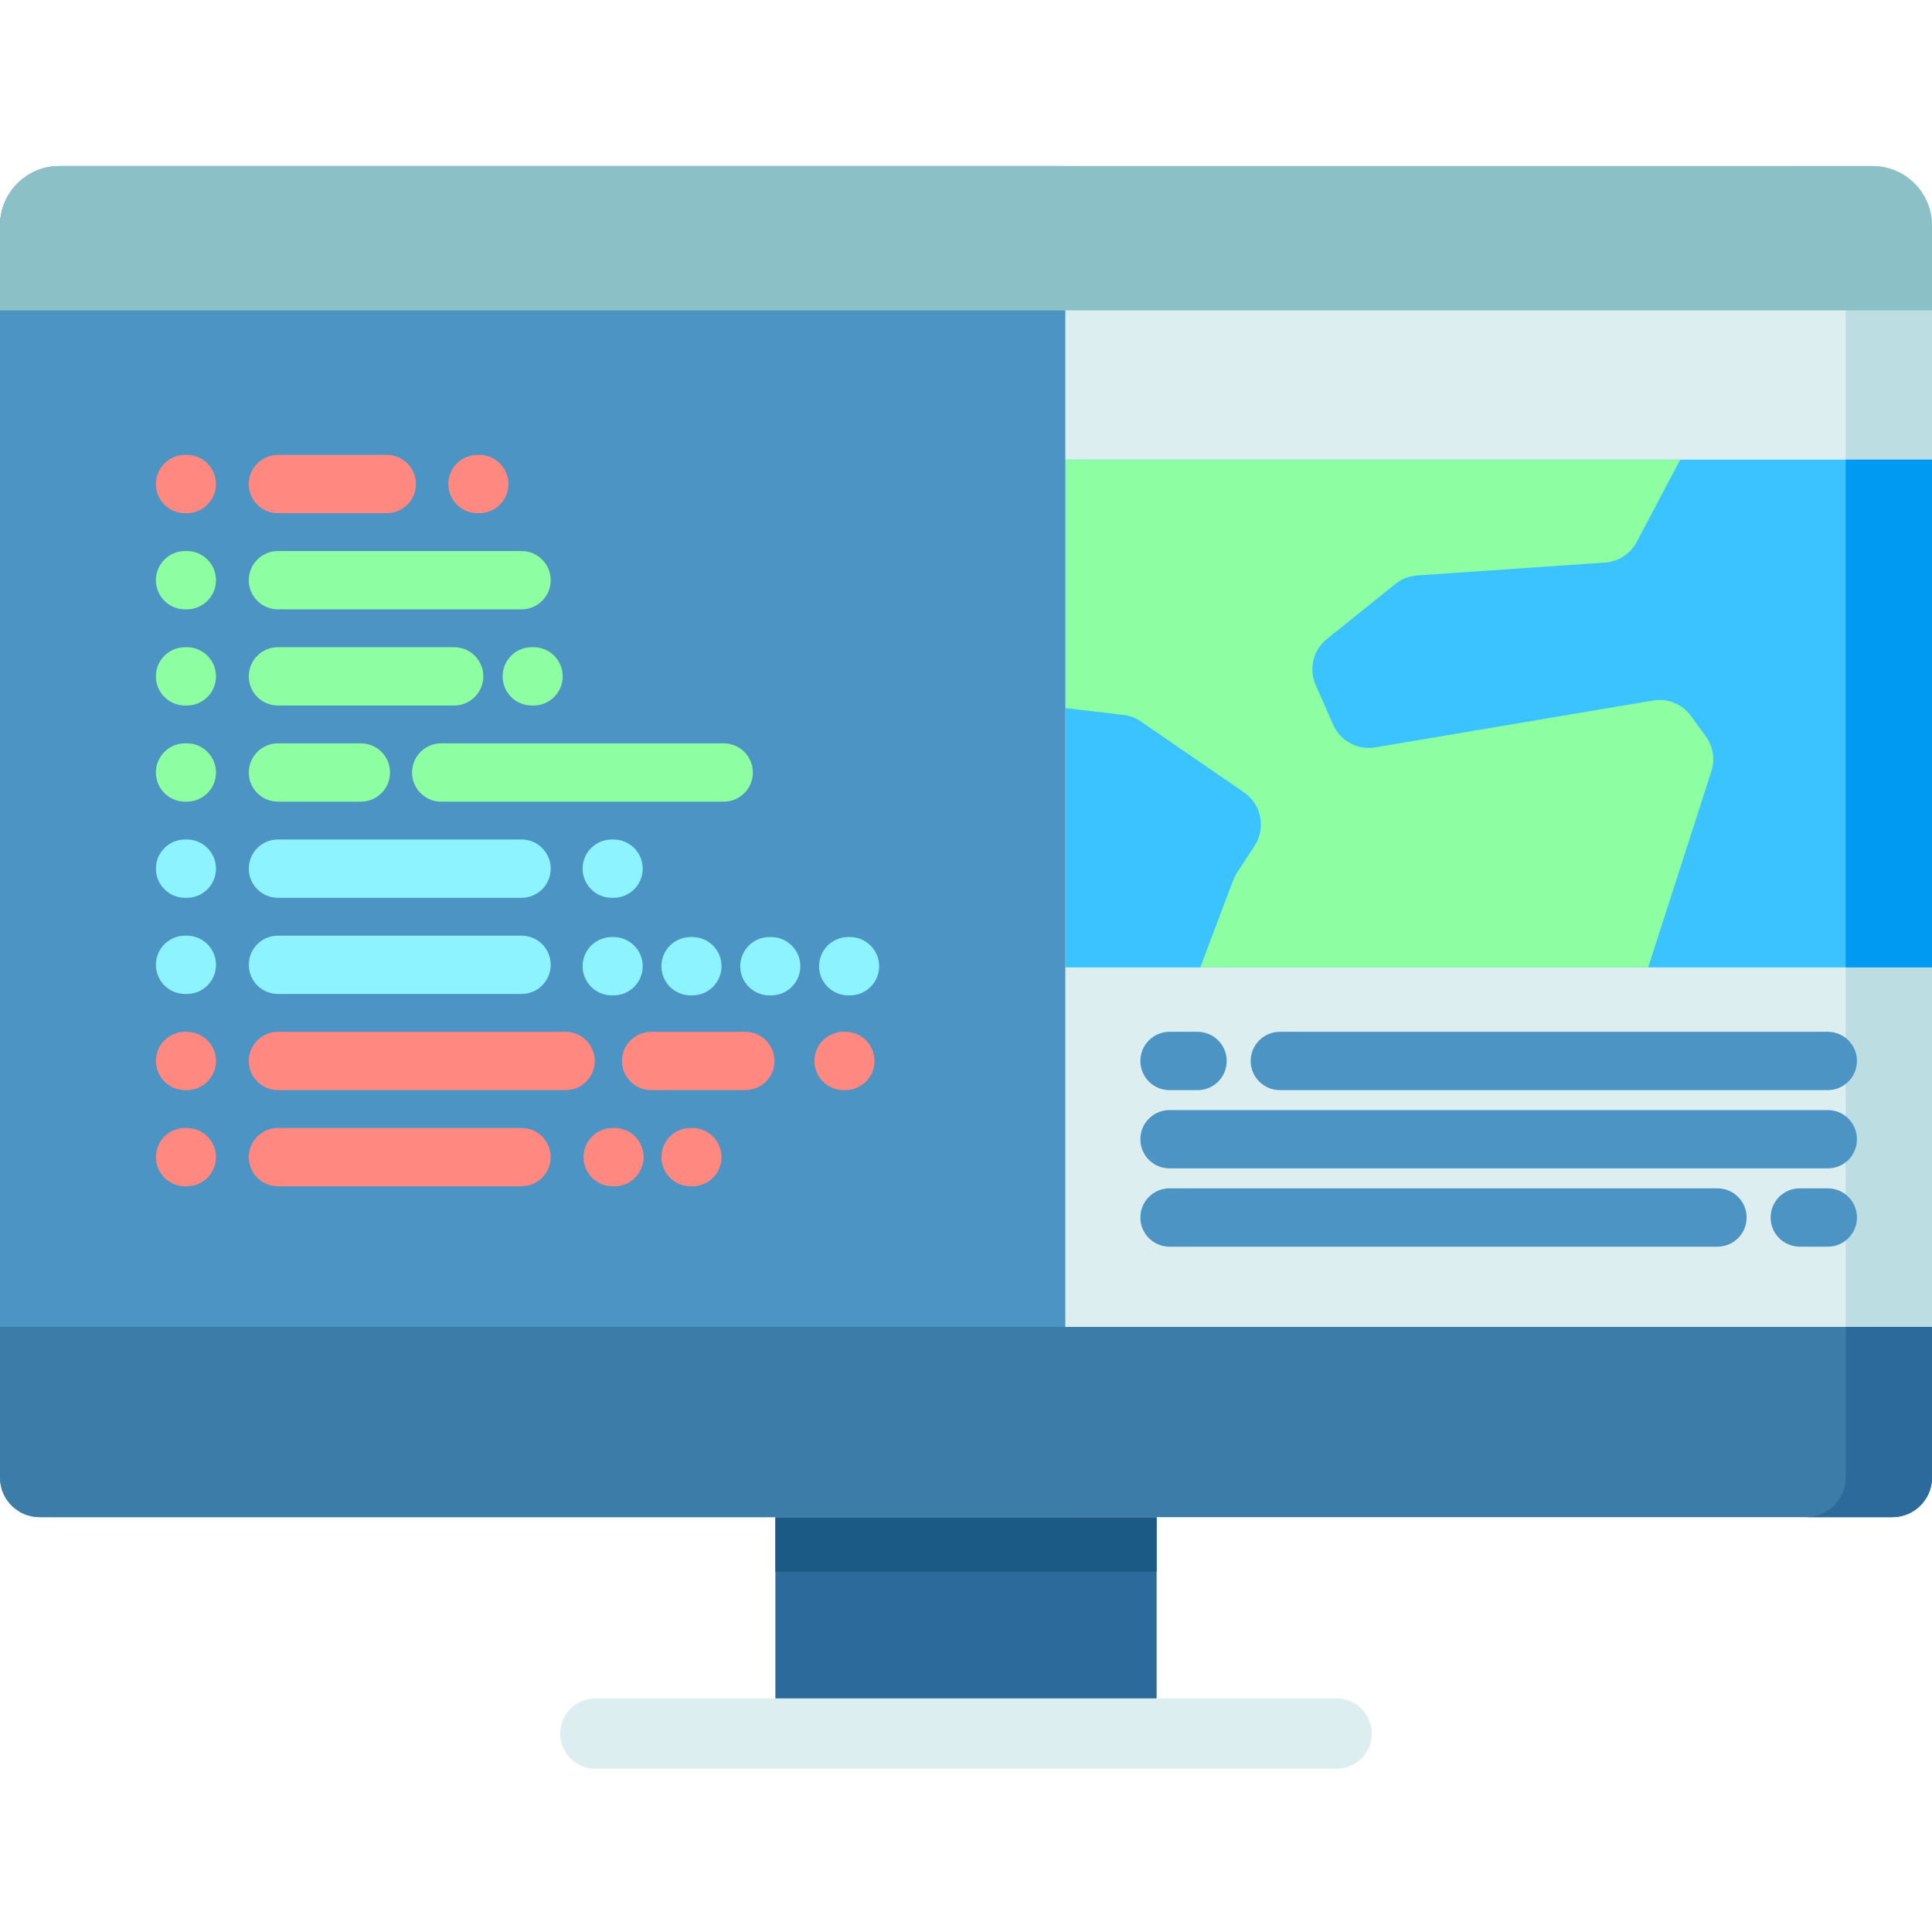
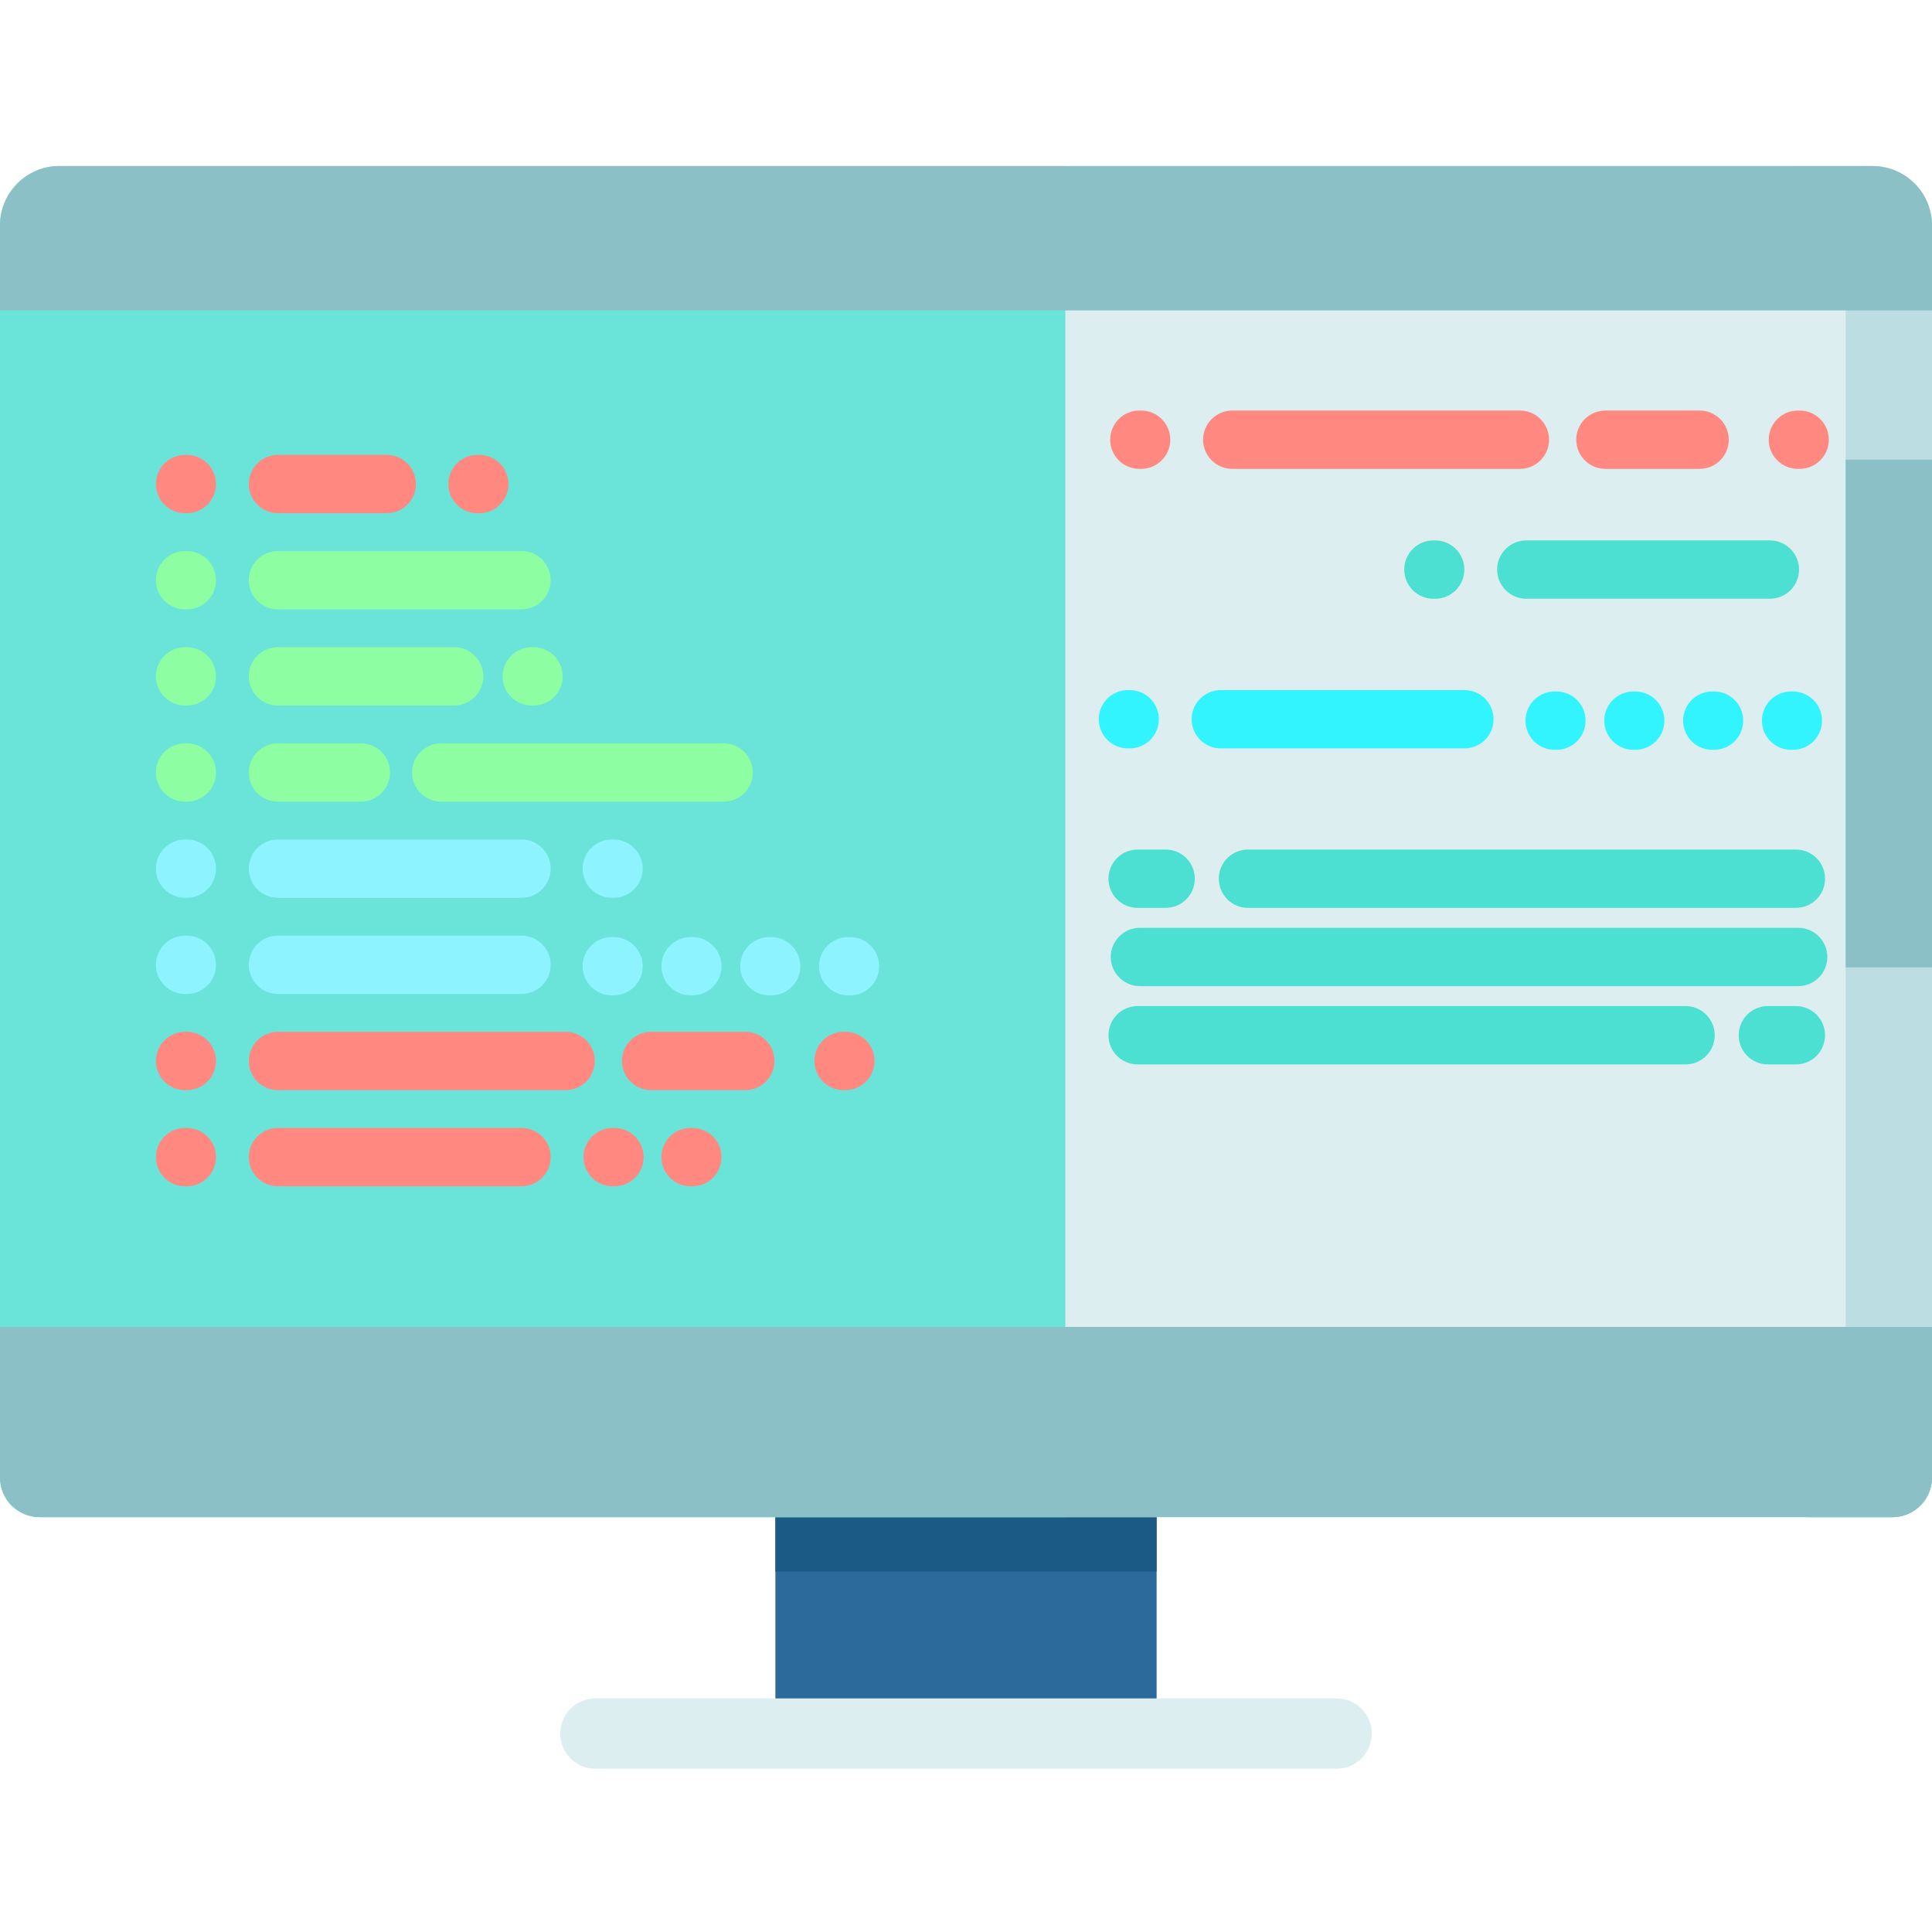
- <svg xmlns="http://www.w3.org/2000/svg" height="512pt" viewBox="0 -44 512 512" width="512pt">
-   <path d="m205.484 355.094h101.031v55.863h-101.031zm0 0" fill="#2c6a9b" />
-   <path d="m205.488 355.094h101.023v17.387h-101.023zm0 0" fill="#1a5a84" />
-   <path d="m354.215 424.727h-196.43c-5.145 0-9.316-4.172-9.316-9.316 0-5.145 4.172-9.312 9.316-9.312h196.43c5.145 0 9.312 4.168 9.312 9.312 0 5.145-4.168 9.316-9.312 9.316zm0 0" fill="#dceeef" />
-   <path d="m512 15.762v331.793c0 5.809-4.707 10.508-10.52 10.508h-490.961c-5.812 0-10.52-4.699-10.52-10.508v-331.793c0-8.703 7.066-15.762 15.773-15.762h480.453c8.715 0 15.773 7.059 15.773 15.762zm0 0" fill="#dceeef" />
-   <path d="m512 15.762v331.789c0 5.816-4.707 10.512-10.512 10.512h-22.875c5.805 0 10.512-4.695 10.512-10.512v-331.789c0-8.699-7.059-15.758-15.77-15.758h22.875c8.711 0 15.77 7.059 15.77 15.758zm0 0" fill="#bcdde2" />
-   <path d="m282.32 77.812h229.68v134.551h-229.68zm0 0" fill="#3bc3ff" />
-   <path d="m489.125 77.812h22.875v134.551h-22.875zm0 0" fill="#009af2" />
-   <path d="m452.062 151.16c1.938 2.66 2.484 6.086 1.477 9.219l-14.188 44.02-2.574 7.965h-118.688l8.719-23.09c.266-.695.602-1.363 1.008-1.988l4.676-7.164c3.055-4.684 1.812-10.945-2.793-14.113l-27.336-18.805c-1.375-.945-2.965-1.543-4.625-1.742l-15.418-1.82v-65.832h162.965l-11.535 21.812c-1.668 3.148-4.844 5.215-8.402 5.461l-49.809 3.422c-2.098.145-4.102.93-5.742 2.246l-18.152 14.578c-3.637 2.918-4.859 7.914-2.98 12.184l4.641 10.539c1.898 4.316 6.492 6.793 11.141 6.008l73.633-12.418c3.852-.652 7.742.938 10.043 4.098zm0 0" fill="#8dffa2" />
-   <path d="m282.32 0v358.062h-271.801c-5.812 0-10.52-4.699-10.52-10.508v-331.793c0-8.703 7.066-15.762 15.773-15.762zm0 0" fill="#4c94c3" />
-   <path d="m512 15.762v22.5h-512v-22.5c0-8.703 7.066-15.762 15.773-15.762h480.453c8.715 0 15.773 7.059 15.773 15.762zm0 0" fill="#8bc1c6" />
-   <path d="m512 307.648v39.902c0 5.816-4.707 10.512-10.512 10.512h-490.977c-5.805 0-10.512-4.695-10.512-10.512v-39.902zm0 0" fill="#3b7ca8" />
-   <path d="m512 307.648v39.902c0 5.816-4.707 10.512-10.512 10.512h-22.875c5.805 0 10.512-4.695 10.512-10.512v-39.902zm0 0" fill="#2c6a9b" />
-   <path d="m49.512 92.004h-.473c-4.266 0-7.723-3.461-7.723-7.727s3.457-7.727 7.723-7.727h.473c4.27 0 7.727 3.461 7.727 7.727s-3.457 7.727-7.727 7.727zm0 0" fill="#ff8980" />
-   <path d="m102.504 92.004h-28.848c-4.266 0-7.723-3.461-7.723-7.727s3.457-7.727 7.723-7.727h28.848c4.266 0 7.727 3.461 7.727 7.727s-3.461 7.727-7.727 7.727zm0 0" fill="#ff8980" />
-   <g fill="#8dffa2">
-     <path d="m49.512 117.484h-.473c-4.266 0-7.723-3.457-7.723-7.727 0-4.266 3.457-7.727 7.723-7.727h.473c4.27 0 7.727 3.461 7.727 7.727 0 4.27-3.457 7.727-7.727 7.727zm0 0" />
-     <path d="m138.215 117.484h-64.559c-4.266 0-7.723-3.457-7.723-7.727 0-4.266 3.457-7.727 7.723-7.727h64.559c4.27 0 7.727 3.461 7.727 7.727 0 4.27-3.457 7.727-7.727 7.727zm0 0" />
-     <path d="m49.512 142.969h-.473c-4.266 0-7.723-3.461-7.723-7.727 0-4.27 3.457-7.727 7.723-7.727h.473c4.27 0 7.727 3.457 7.727 7.727 0 4.266-3.457 7.727-7.727 7.727zm0 0" />
-     <path d="m120.359 142.969h-46.703c-4.266 0-7.723-3.461-7.723-7.727 0-4.27 3.457-7.727 7.723-7.727h46.703c4.27 0 7.727 3.457 7.727 7.727 0 4.266-3.457 7.727-7.727 7.727zm0 0" />
-     <path d="m49.512 168.449h-.473c-4.266 0-7.723-3.461-7.723-7.727s3.457-7.727 7.723-7.727h.473c4.27 0 7.727 3.461 7.727 7.727s-3.457 7.727-7.727 7.727zm0 0" />
-     <path d="m191.785 168.449h-74.859c-4.27 0-7.727-3.461-7.727-7.727s3.461-7.727 7.727-7.727h74.859c4.27 0 7.727 3.461 7.727 7.727s-3.457 7.727-7.727 7.727zm0 0" />
-     <path d="m95.637 168.449h-21.98c-4.266 0-7.723-3.461-7.723-7.727s3.457-7.727 7.723-7.727h21.98c4.266 0 7.723 3.461 7.723 7.727s-3.457 7.727-7.723 7.727zm0 0" />
+ <svg xmlns="http://www.w3.org/2000/svg" height="512pt" viewBox="0 -44 512 512" width="512pt" version="1.1" id="svg202">
+   <defs id="defs206" />
+   <path d="m205.484 355.094h101.031v55.863h-101.031zm0 0" fill="#2c6a9b" id="path110" />
+   <path d="m205.488 355.094h101.023v17.387h-101.023zm0 0" fill="#1a5a84" id="path112" />
+   <path d="m354.215 424.727h-196.43c-5.145 0-9.316-4.172-9.316-9.316 0-5.145 4.172-9.312 9.316-9.312h196.43c5.145 0 9.312 4.168 9.312 9.312 0 5.145-4.168 9.316-9.312 9.316zm0 0" fill="#dceeef" id="path114" />
+   <path d="m512 15.762v331.793c0 5.809-4.707 10.508-10.52 10.508h-490.961c-5.812 0-10.52-4.699-10.52-10.508v-331.793c0-8.703 7.066-15.762 15.773-15.762h480.453c8.715 0 15.773 7.059 15.773 15.762zm0 0" fill="#dceeef" id="path116" />
+   <path d="m512 15.762v331.789c0 5.816-4.707 10.512-10.512 10.512h-22.875c5.805 0 10.512-4.695 10.512-10.512v-331.789c0-8.699-7.059-15.758-15.77-15.758h22.875c8.711 0 15.77 7.059 15.77 15.758zm0 0" fill="#bcdde2" id="path118" />
+   <path d="m489.125 77.812h22.875v134.551h-22.875zm0 0" fill="#009af2" id="path122" style="fill:#8bc1c6;fill-opacity:1" />
+   <path d="m282.32 0v358.062h-271.801c-5.812 0-10.52-4.699-10.52-10.508v-331.793c0-8.703 7.066-15.762 15.773-15.762zm0 0" fill="#4c94c3" id="path126" style="fill:#4ce0d2;fill-opacity:0.784" />
+   <path d="m512 15.762v22.5h-512v-22.5c0-8.703 7.066-15.762 15.773-15.762h480.453c8.715 0 15.773 7.059 15.773 15.762zm0 0" fill="#8bc1c6" id="path128" />
+   <path d="m512 307.648v39.902c0 5.816-4.707 10.512-10.512 10.512h-490.977c-5.805 0-10.512-4.695-10.512-10.512v-39.902zm0 0" fill="#3b7ca8" id="path130" style="fill:#8bc1c6;fill-opacity:1" />
+   <path d="m512 307.648v39.902c0 5.816-4.707 10.512-10.512 10.512h-22.875c5.805 0 10.512-4.695 10.512-10.512v-39.902zm0 0" fill="#2c6a9b" id="path132" style="fill:#8bc1c6;fill-opacity:1" />
+   <path d="m49.512 92.004h-.473c-4.266 0-7.723-3.461-7.723-7.727s3.457-7.727 7.723-7.727h.473c4.27 0 7.727 3.461 7.727 7.727s-3.457 7.727-7.727 7.727zm0 0" fill="#ff8980" id="path134" />
+   <path d="m102.504 92.004h-28.848c-4.266 0-7.723-3.461-7.723-7.727s3.457-7.727 7.723-7.727h28.848c4.266 0 7.727 3.461 7.727 7.727s-3.461 7.727-7.727 7.727zm0 0" fill="#ff8980" id="path136" />
+   <g fill="#8dffa2" id="g152">
+     <path d="m49.512 117.484h-.473c-4.266 0-7.723-3.457-7.723-7.727 0-4.266 3.457-7.727 7.723-7.727h.473c4.27 0 7.727 3.461 7.727 7.727 0 4.27-3.457 7.727-7.727 7.727zm0 0" id="path138" />
+     <path d="m138.215 117.484h-64.559c-4.266 0-7.723-3.457-7.723-7.727 0-4.266 3.457-7.727 7.723-7.727h64.559c4.27 0 7.727 3.461 7.727 7.727 0 4.27-3.457 7.727-7.727 7.727zm0 0" id="path140" />
+     <path d="m49.512 142.969h-.473c-4.266 0-7.723-3.461-7.723-7.727 0-4.27 3.457-7.727 7.723-7.727h.473c4.27 0 7.727 3.457 7.727 7.727 0 4.266-3.457 7.727-7.727 7.727zm0 0" id="path142" />
+     <path d="m120.359 142.969h-46.703c-4.266 0-7.723-3.461-7.723-7.727 0-4.27 3.457-7.727 7.723-7.727h46.703c4.27 0 7.727 3.457 7.727 7.727 0 4.266-3.457 7.727-7.727 7.727zm0 0" id="path144" />
+     <path d="m49.512 168.449h-.473c-4.266 0-7.723-3.461-7.723-7.727s3.457-7.727 7.723-7.727h.473c4.27 0 7.727 3.461 7.727 7.727s-3.457 7.727-7.727 7.727zm0 0" id="path146" />
+     <path d="m191.785 168.449h-74.859c-4.27 0-7.727-3.461-7.727-7.727s3.461-7.727 7.727-7.727h74.859c4.27 0 7.727 3.461 7.727 7.727s-3.457 7.727-7.727 7.727zm0 0" id="path148" />
+     <path d="m95.637 168.449h-21.98c-4.266 0-7.723-3.461-7.723-7.727s3.457-7.727 7.723-7.727h21.98c4.266 0 7.723 3.461 7.723 7.727s-3.457 7.727-7.723 7.727zm0 0" id="path150" />
+     <path style="stroke-width:1;fill:#4ce0d2;fill-opacity:1" d="m 380.336,114.67 h -0.473 c -4.266,0 -7.723,-3.457 -7.723,-7.727 0,-4.266 3.457,-7.727 7.723,-7.727 h 0.473 c 4.27,0 7.727,3.461 7.727,7.727 0,4.27 -3.457,7.727 -7.727,7.727 z m 0,0" id="path138-0" />
+     <path style="stroke-width:1;fill:#4ce0d2;fill-opacity:1" d="m 469.039,114.67 h -64.559 c -4.266,0 -7.723,-3.457 -7.723,-7.727 0,-4.266 3.457,-7.727 7.723,-7.727 h 64.559 c 4.27,0 7.727,3.461 7.727,7.727 0,4.27 -3.457,7.727 -7.727,7.727 z m 0,0" id="path140-6" />
  </g>
-   <path d="m49.512 193.93h-.473c-4.266 0-7.723-3.457-7.723-7.727 0-4.266 3.457-7.727 7.723-7.727h.473c4.27 0 7.727 3.461 7.727 7.727 0 4.27-3.457 7.727-7.727 7.727zm0 0" fill="#8df4ff" />
-   <path d="m138.215 193.93h-64.559c-4.266 0-7.723-3.457-7.723-7.727 0-4.266 3.457-7.727 7.723-7.727h64.559c4.27 0 7.727 3.461 7.727 7.727 0 4.27-3.457 7.727-7.727 7.727zm0 0" fill="#8df4ff" />
-   <path d="m49.512 219.41h-.473c-4.266 0-7.723-3.457-7.723-7.723 0-4.27 3.457-7.727 7.723-7.727h.473c4.27 0 7.727 3.457 7.727 7.727 0 4.266-3.457 7.723-7.727 7.723zm0 0" fill="#8df4ff" />
-   <path d="m138.215 219.41h-64.559c-4.266 0-7.723-3.457-7.723-7.723 0-4.27 3.457-7.727 7.723-7.727h64.559c4.27 0 7.727 3.457 7.727 7.727 0 4.266-3.457 7.723-7.727 7.723zm0 0" fill="#8df4ff" />
-   <path d="m49.512 244.895h-.473c-4.266 0-7.723-3.461-7.723-7.727s3.457-7.727 7.723-7.727h.473c4.27 0 7.727 3.461 7.727 7.727s-3.457 7.727-7.727 7.727zm0 0" fill="#ff8980" />
-   <path d="m197.52 244.895h-24.965c-4.27 0-7.727-3.461-7.727-7.727s3.461-7.727 7.727-7.727h24.965c4.27 0 7.727 3.461 7.727 7.727s-3.457 7.727-7.727 7.727zm0 0" fill="#ff8980" />
-   <path d="m149.891 244.895h-76.234c-4.266 0-7.723-3.461-7.723-7.727s3.457-7.727 7.723-7.727h76.234c4.27 0 7.727 3.461 7.727 7.727s-3.457 7.727-7.727 7.727zm0 0" fill="#ff8980" />
-   <path d="m49.512 270.375h-.473c-4.266 0-7.723-3.457-7.723-7.727 0-4.266 3.457-7.723 7.723-7.723h.473c4.27 0 7.727 3.457 7.727 7.723 0 4.27-3.457 7.727-7.727 7.727zm0 0" fill="#ff8980" />
-   <path d="m138.215 270.375h-64.559c-4.266 0-7.723-3.457-7.723-7.727 0-4.266 3.457-7.723 7.723-7.723h64.559c4.27 0 7.727 3.457 7.727 7.723 0 4.27-3.457 7.727-7.727 7.727zm0 0" fill="#ff8980" />
-   <path d="m162.832 270.375h-.473c-4.266 0-7.723-3.457-7.723-7.727 0-4.266 3.457-7.723 7.723-7.723h.473c4.27 0 7.727 3.457 7.727 7.723 0 4.27-3.457 7.727-7.727 7.727zm0 0" fill="#ff8980" />
-   <path d="m127.012 92.004h-.473c-4.266 0-7.727-3.461-7.727-7.727s3.461-7.727 7.727-7.727h.473c4.27 0 7.727 3.461 7.727 7.727s-3.457 7.727-7.727 7.727zm0 0" fill="#ff8980" />
-   <path d="m141.395 142.969h-.469c-4.27 0-7.727-3.461-7.727-7.727 0-4.27 3.457-7.727 7.727-7.727h.469c4.27 0 7.727 3.457 7.727 7.727 0 4.266-3.457 7.727-7.727 7.727zm0 0" fill="#8dffa2" />
-   <path d="m183.484 270.375h-.473c-4.27 0-7.727-3.457-7.727-7.727 0-4.266 3.461-7.723 7.727-7.723h.473c4.27 0 7.727 3.457 7.727 7.723 0 4.27-3.457 7.727-7.727 7.727zm0 0" fill="#ff8980" />
-   <path d="m224.031 244.895h-.473c-4.27 0-7.727-3.461-7.727-7.727s3.461-7.727 7.727-7.727h.473c4.27 0 7.727 3.461 7.727 7.727s-3.457 7.727-7.727 7.727zm0 0" fill="#ff8980" />
-   <path d="m162.598 219.781h-.473c-4.27 0-7.727-3.457-7.727-7.723 0-4.27 3.461-7.727 7.727-7.727h.473c4.266 0 7.727 3.457 7.727 7.727 0 4.266-3.461 7.723-7.727 7.723zm0 0" fill="#8df4ff" />
-   <path d="m162.598 193.93h-.473c-4.27 0-7.727-3.457-7.727-7.727 0-4.266 3.461-7.727 7.727-7.727h.473c4.266 0 7.727 3.461 7.727 7.727 0 4.27-3.461 7.727-7.727 7.727zm0 0" fill="#8df4ff" />
-   <path d="m183.484 219.781h-.473c-4.27 0-7.727-3.457-7.727-7.723 0-4.27 3.461-7.727 7.727-7.727h.473c4.27 0 7.727 3.457 7.727 7.727 0 4.266-3.457 7.723-7.727 7.723zm0 0" fill="#8df4ff" />
-   <path d="m204.371 219.781h-.473c-4.266 0-7.727-3.457-7.727-7.723 0-4.27 3.461-7.727 7.727-7.727h.473c4.27 0 7.727 3.457 7.727 7.727 0 4.266-3.457 7.723-7.727 7.723zm0 0" fill="#8df4ff" />
-   <path d="m225.262 219.781h-.473c-4.27 0-7.727-3.457-7.727-7.723 0-4.27 3.457-7.727 7.727-7.727h.473c4.266 0 7.723 3.457 7.723 7.727 0 4.266-3.457 7.723-7.723 7.723zm0 0" fill="#8df4ff" />
-   <path d="m484.387 244.895h-145.211c-4.27 0-7.727-3.461-7.727-7.727s3.461-7.727 7.727-7.727h145.211c4.266 0 7.723 3.461 7.723 7.727.004 4.266-3.457 7.727-7.723 7.727zm0 0" fill="#4c94c3" />
-   <path d="m317.363 244.895h-7.43c-4.266 0-7.723-3.461-7.723-7.727s3.457-7.727 7.723-7.727h7.43c4.27 0 7.727 3.461 7.727 7.727.004 4.266-3.457 7.727-7.727 7.727zm0 0" fill="#4c94c3" />
-   <path d="m455.145 286.379h-145.207c-4.27 0-7.727-3.457-7.727-7.727 0-4.266 3.457-7.727 7.727-7.727h145.207c4.27 0 7.727 3.461 7.727 7.727s-3.461 7.727-7.727 7.727zm0 0" fill="#4c94c3" />
-   <path d="m484.387 286.379h-7.434c-4.266 0-7.723-3.457-7.723-7.727 0-4.266 3.457-7.727 7.723-7.727h7.434c4.266 0 7.723 3.461 7.723 7.727.004 4.266-3.457 7.727-7.723 7.727zm0 0" fill="#4c94c3" />
-   <path d="m484.387 265.637h-174.453c-4.266 0-7.723-3.461-7.723-7.727s3.457-7.727 7.723-7.727h174.453c4.266 0 7.723 3.461 7.723 7.727.004 4.266-3.457 7.727-7.723 7.727zm0 0" fill="#4c94c3" />
+   <path d="m49.512 193.93h-.473c-4.266 0-7.723-3.457-7.723-7.727 0-4.266 3.457-7.727 7.723-7.727h.473c4.27 0 7.727 3.461 7.727 7.727 0 4.27-3.457 7.727-7.727 7.727zm0 0" fill="#8df4ff" id="path154" />
+   <path d="m138.215 193.93h-64.559c-4.266 0-7.723-3.457-7.723-7.727 0-4.266 3.457-7.727 7.723-7.727h64.559c4.27 0 7.727 3.461 7.727 7.727 0 4.27-3.457 7.727-7.727 7.727zm0 0" fill="#8df4ff" id="path156" />
+   <path d="m49.512 219.41h-.473c-4.266 0-7.723-3.457-7.723-7.723 0-4.27 3.457-7.727 7.723-7.727h.473c4.27 0 7.727 3.457 7.727 7.727 0 4.266-3.457 7.723-7.727 7.723zm0 0" fill="#8df4ff" id="path158" />
+   <path d="m138.215 219.41h-64.559c-4.266 0-7.723-3.457-7.723-7.723 0-4.27 3.457-7.727 7.723-7.727h64.559c4.27 0 7.727 3.457 7.727 7.727 0 4.266-3.457 7.723-7.727 7.723zm0 0" fill="#8df4ff" id="path160" />
+   <path d="m49.512 244.895h-.473c-4.266 0-7.723-3.461-7.723-7.727s3.457-7.727 7.723-7.727h.473c4.27 0 7.727 3.461 7.727 7.727s-3.457 7.727-7.727 7.727zm0 0" fill="#ff8980" id="path162" />
+   <path d="m197.52 244.895h-24.965c-4.27 0-7.727-3.461-7.727-7.727s3.461-7.727 7.727-7.727h24.965c4.27 0 7.727 3.461 7.727 7.727s-3.457 7.727-7.727 7.727zm0 0" fill="#ff8980" id="path164" />
+   <path d="m149.891 244.895h-76.234c-4.266 0-7.723-3.461-7.723-7.727s3.457-7.727 7.723-7.727h76.234c4.27 0 7.727 3.461 7.727 7.727s-3.457 7.727-7.727 7.727zm0 0" fill="#ff8980" id="path166" />
+   <path d="m49.512 270.375h-.473c-4.266 0-7.723-3.457-7.723-7.727 0-4.266 3.457-7.723 7.723-7.723h.473c4.27 0 7.727 3.457 7.727 7.723 0 4.27-3.457 7.727-7.727 7.727zm0 0" fill="#ff8980" id="path168" />
+   <path d="m138.215 270.375h-64.559c-4.266 0-7.723-3.457-7.723-7.727 0-4.266 3.457-7.723 7.723-7.723h64.559c4.27 0 7.727 3.457 7.727 7.723 0 4.27-3.457 7.727-7.727 7.727zm0 0" fill="#ff8980" id="path170" />
+   <path d="m162.832 270.375h-.473c-4.266 0-7.723-3.457-7.723-7.727 0-4.266 3.457-7.723 7.723-7.723h.473c4.27 0 7.727 3.457 7.727 7.723 0 4.27-3.457 7.727-7.727 7.727zm0 0" fill="#ff8980" id="path172" />
+   <path d="m127.012 92.004h-.473c-4.266 0-7.727-3.461-7.727-7.727s3.461-7.727 7.727-7.727h.473c4.27 0 7.727 3.461 7.727 7.727s-3.457 7.727-7.727 7.727zm0 0" fill="#ff8980" id="path174" />
+   <path d="m141.395 142.969h-.469c-4.27 0-7.727-3.461-7.727-7.727 0-4.27 3.457-7.727 7.727-7.727h.469c4.27 0 7.727 3.457 7.727 7.727 0 4.266-3.457 7.727-7.727 7.727zm0 0" fill="#8dffa2" id="path176" />
+   <path d="m183.484 270.375h-.473c-4.27 0-7.727-3.457-7.727-7.727 0-4.266 3.461-7.723 7.727-7.723h.473c4.27 0 7.727 3.457 7.727 7.723 0 4.27-3.457 7.727-7.727 7.727zm0 0" fill="#ff8980" id="path178" />
+   <path d="m224.031 244.895h-.473c-4.27 0-7.727-3.461-7.727-7.727s3.461-7.727 7.727-7.727h.473c4.27 0 7.727 3.461 7.727 7.727s-3.457 7.727-7.727 7.727zm0 0" fill="#ff8980" id="path180" />
+   <path d="m162.598 219.781h-.473c-4.27 0-7.727-3.457-7.727-7.723 0-4.27 3.461-7.727 7.727-7.727h.473c4.266 0 7.727 3.457 7.727 7.727 0 4.266-3.461 7.723-7.727 7.723zm0 0" fill="#8df4ff" id="path182" />
+   <path d="m162.598 193.93h-.473c-4.27 0-7.727-3.457-7.727-7.727 0-4.266 3.461-7.727 7.727-7.727h.473c4.266 0 7.727 3.461 7.727 7.727 0 4.27-3.461 7.727-7.727 7.727zm0 0" fill="#8df4ff" id="path184" />
+   <path d="m183.484 219.781h-.473c-4.27 0-7.727-3.457-7.727-7.723 0-4.27 3.461-7.727 7.727-7.727h.473c4.27 0 7.727 3.457 7.727 7.727 0 4.266-3.457 7.723-7.727 7.723zm0 0" fill="#8df4ff" id="path186" />
+   <path d="m204.371 219.781h-.473c-4.266 0-7.727-3.457-7.727-7.723 0-4.27 3.461-7.727 7.727-7.727h.473c4.27 0 7.727 3.457 7.727 7.727 0 4.266-3.457 7.723-7.727 7.723zm0 0" fill="#8df4ff" id="path188" />
+   <path d="m225.262 219.781h-.473c-4.27 0-7.727-3.457-7.727-7.723 0-4.27 3.457-7.727 7.727-7.727h.473c4.266 0 7.723 3.457 7.723 7.727 0 4.266-3.457 7.723-7.723 7.723zm0 0" fill="#8df4ff" id="path190" />
+   <path d="M 475.934,196.593 H 330.723 c -4.27,0 -7.727,-3.461 -7.727,-7.727 0,-4.266 3.461,-7.727 7.727,-7.727 h 145.211 c 4.266,0 7.723,3.461 7.723,7.727 0.004,4.266 -3.457,7.727 -7.723,7.727 z m 0,0" id="path192" style="fill:#4ce0d2;fill-opacity:1" />
+   <path d="m 308.91,196.593 h -7.43 c -4.266,0 -7.723,-3.461 -7.723,-7.727 0,-4.266 3.457,-7.727 7.723,-7.727 h 7.43 c 4.27,0 7.727,3.461 7.727,7.727 0.004,4.266 -3.457,7.727 -7.727,7.727 z m 0,0" id="path194" style="fill:#4ce0d2;fill-opacity:1" />
+   <path d="M 446.692,238.077 H 301.485 c -4.27,0 -7.727,-3.457 -7.727,-7.727 0,-4.266 3.457,-7.727 7.727,-7.727 H 446.692 c 4.27,0 7.727,3.461 7.727,7.727 0,4.266 -3.461,7.727 -7.727,7.727 z m 0,0" id="path196" style="fill:#4ce0d2;fill-opacity:1" />
+   <path d="m 475.934,238.077 h -7.434 c -4.266,0 -7.723,-3.457 -7.723,-7.727 0,-4.266 3.457,-7.727 7.723,-7.727 h 7.434 c 4.266,0 7.723,3.461 7.723,7.727 0.004,4.266 -3.457,7.727 -7.723,7.727 z m 0,0" id="path198" style="fill:#4ce0d2;fill-opacity:1" />
+   <path d="M 476.538,217.335 H 302.085 c -4.266,0 -7.723,-3.461 -7.723,-7.727 0,-4.266 3.457,-7.727 7.723,-7.727 h 174.453 c 4.266,0 7.723,3.461 7.723,7.727 0.004,4.266 -3.457,7.727 -7.723,7.727 z m 0,0" id="path200" style="fill:#4ce0d2;fill-opacity:1" />
+   <path style="fill:#ff8980;stroke-width:1" d="m 302.409,80.255 h -0.473 c -4.266,0 -7.723,-3.461 -7.723,-7.727 0,-4.266 3.457,-7.727 7.723,-7.727 h 0.473 c 4.27,0 7.727,3.461 7.727,7.727 0,4.266 -3.457,7.727 -7.727,7.727 z m 0,0" id="path162-4" />
+   <path style="fill:#ff8980;stroke-width:1" d="m 450.416,80.255 h -24.965 c -4.27,0 -7.727,-3.461 -7.727,-7.727 0,-4.266 3.461,-7.727 7.727,-7.727 h 24.965 c 4.27,0 7.727,3.461 7.727,7.727 0,4.266 -3.457,7.727 -7.727,7.727 z m 0,0" id="path164-4" />
+   <path style="fill:#ff8980;stroke-width:1" d="M 402.787,80.255 H 326.553 c -4.266,0 -7.723,-3.461 -7.723,-7.727 0,-4.266 3.457,-7.727 7.723,-7.727 h 76.234 c 4.27,0 7.727,3.461 7.727,7.727 0,4.266 -3.457,7.727 -7.727,7.727 z m 0,0" id="path166-0" />
+   <path style="fill:#ff8980;stroke-width:1" d="m 476.928,80.255 h -0.473 c -4.27,0 -7.727,-3.461 -7.727,-7.727 0,-4.266 3.461,-7.727 7.727,-7.727 h 0.473 c 4.27,0 7.727,3.461 7.727,7.727 0,4.266 -3.457,7.727 -7.727,7.727 z m 0,0" id="path180-7" />
+   <path style="fill:#32f4ff;fill-opacity:1;stroke-width:1" d="m 299.38,154.332 h -0.473 c -4.266,0 -7.723,-3.457 -7.723,-7.723 0,-4.27 3.457,-7.727 7.723,-7.727 h 0.473 c 4.27,0 7.727,3.457 7.727,7.727 0,4.266 -3.457,7.723 -7.727,7.723 z m 0,0" id="path158-8" />
+   <path style="fill:#32f4ff;fill-opacity:1;stroke-width:1" d="m 388.083,154.332 h -64.559 c -4.266,0 -7.723,-3.457 -7.723,-7.723 0,-4.27 3.457,-7.727 7.723,-7.727 h 64.559 c 4.27,0 7.727,3.457 7.727,7.727 0,4.266 -3.457,7.723 -7.727,7.723 z m 0,0" id="path160-3" />
+   <path style="fill:#32f4ff;fill-opacity:1;stroke-width:1" d="m 412.466,154.703 h -0.473 c -4.27,0 -7.727,-3.457 -7.727,-7.723 0,-4.27 3.461,-7.727 7.727,-7.727 h 0.473 c 4.266,0 7.727,3.457 7.727,7.727 0,4.266 -3.461,7.723 -7.727,7.723 z m 0,0" id="path182-6" />
+   <path style="fill:#32f4ff;fill-opacity:1;stroke-width:1" d="m 433.353,154.703 h -0.473 c -4.27,0 -7.727,-3.457 -7.727,-7.723 0,-4.27 3.461,-7.727 7.727,-7.727 h 0.473 c 4.27,0 7.727,3.457 7.727,7.727 0,4.266 -3.457,7.723 -7.727,7.723 z m 0,0" id="path186-5" />
+   <path style="fill:#32f4ff;fill-opacity:1;stroke-width:1" d="m 454.24,154.703 h -0.473 c -4.266,0 -7.727,-3.457 -7.727,-7.723 0,-4.27 3.461,-7.727 7.727,-7.727 h 0.473 c 4.27,0 7.727,3.457 7.727,7.727 0,4.266 -3.457,7.723 -7.727,7.723 z m 0,0" id="path188-2" />
+   <path style="fill:#32f4ff;fill-opacity:1;stroke-width:1" d="m 475.13,154.703 h -0.473 c -4.27,0 -7.727,-3.457 -7.727,-7.723 0,-4.27 3.457,-7.727 7.727,-7.727 h 0.473 c 4.266,0 7.723,3.457 7.723,7.727 0,4.266 -3.457,7.723 -7.723,7.723 z m 0,0" id="path190-6" />
</svg>
